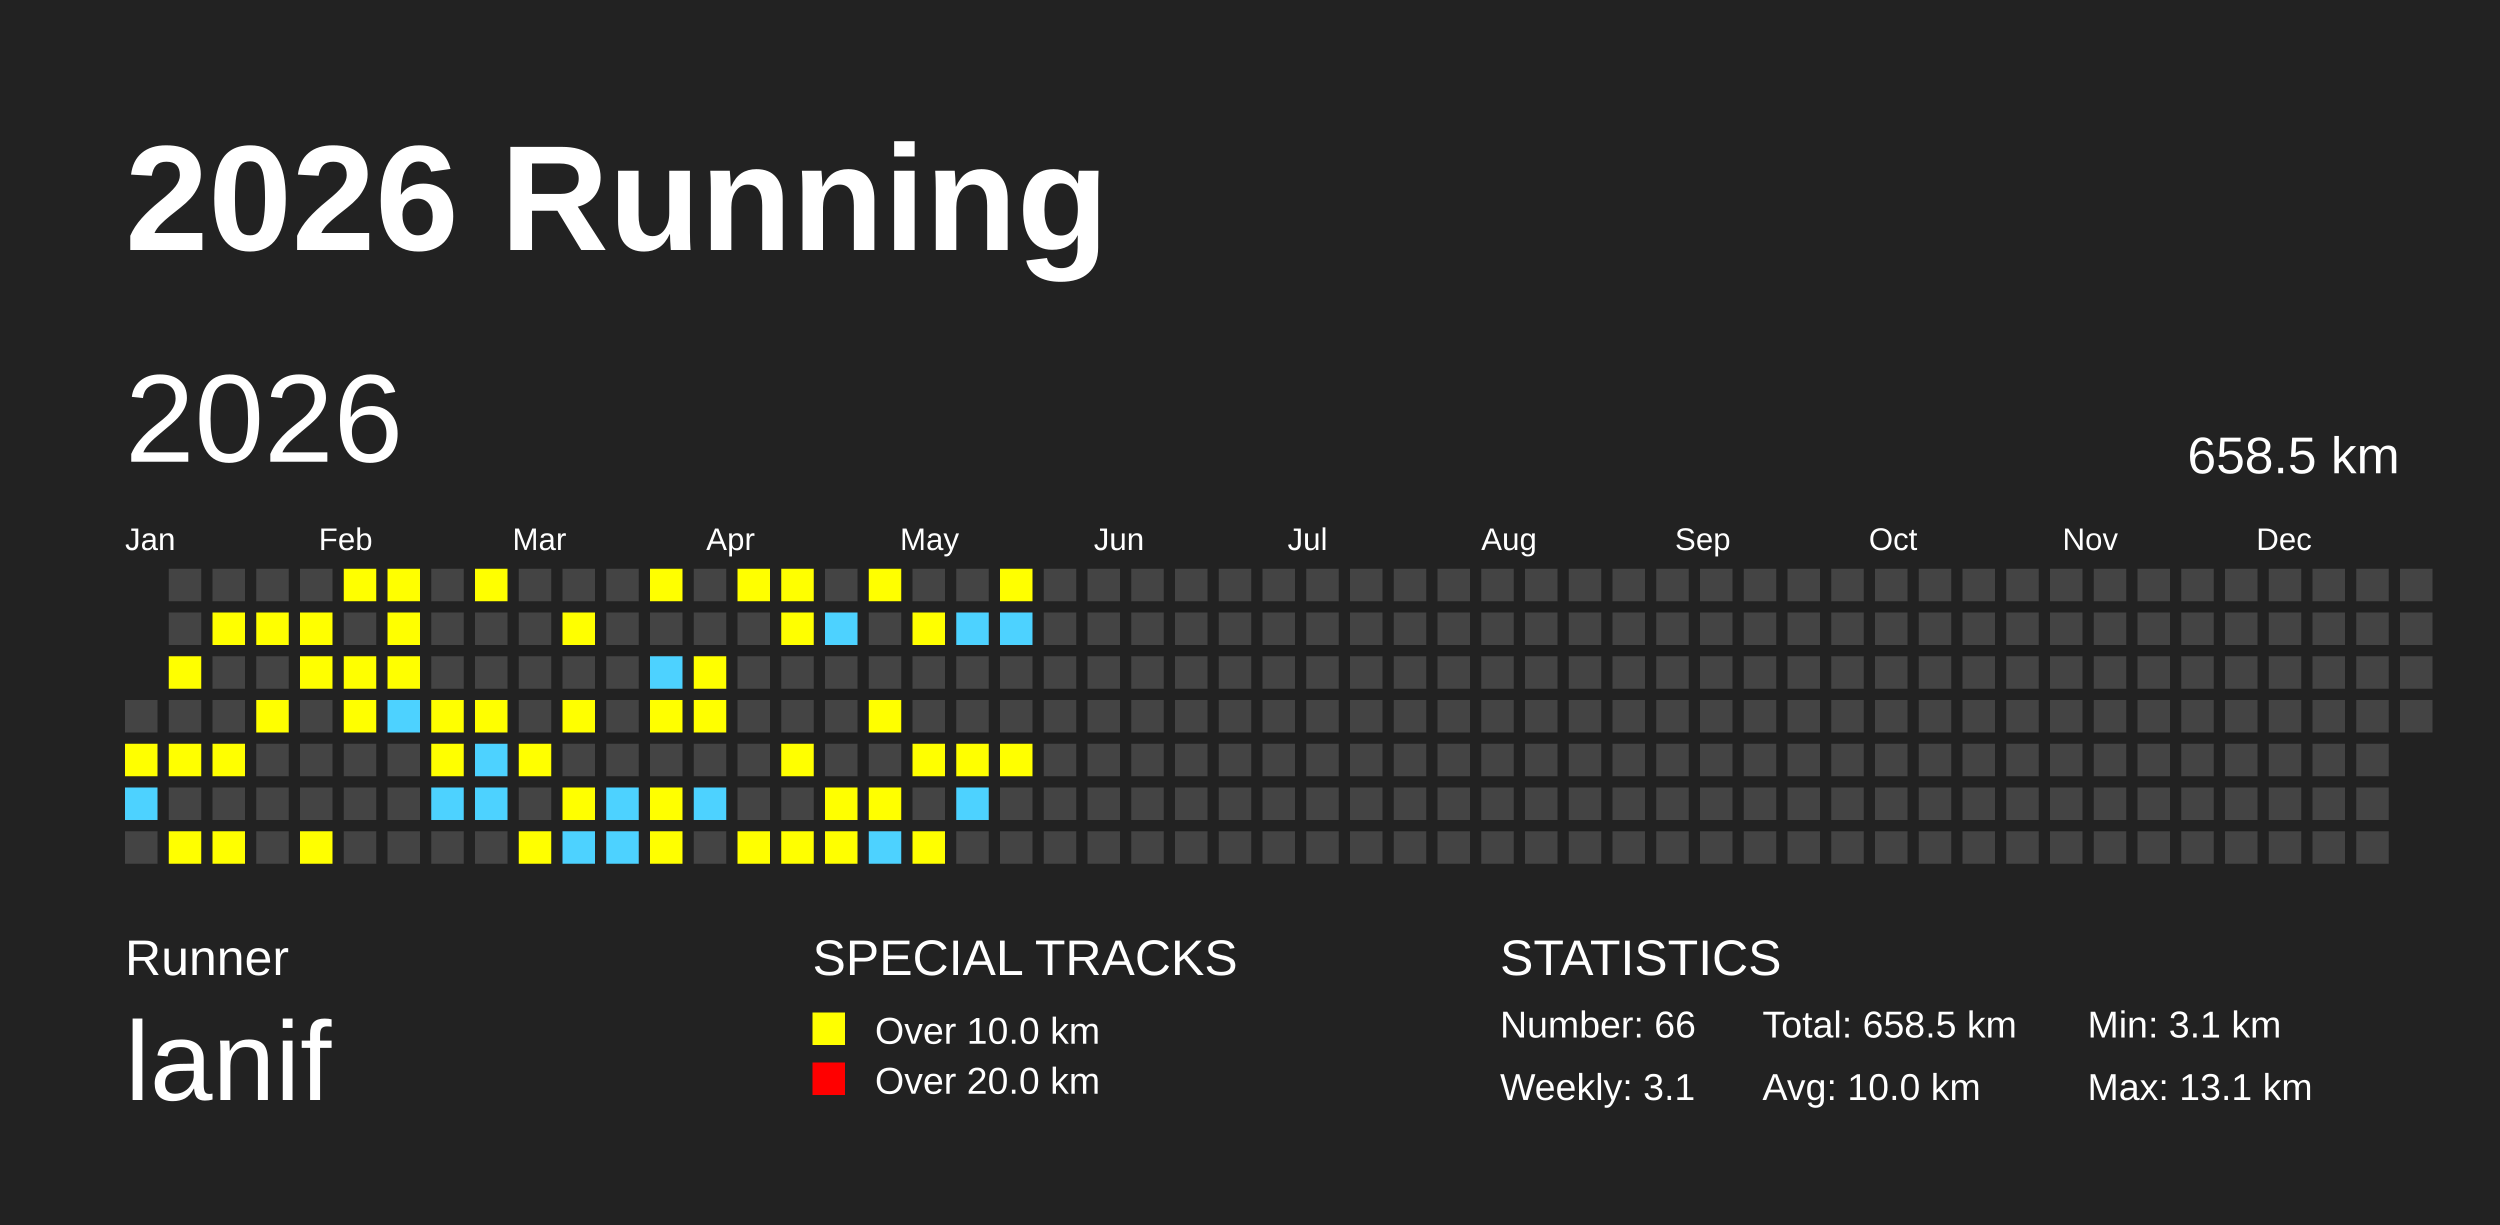
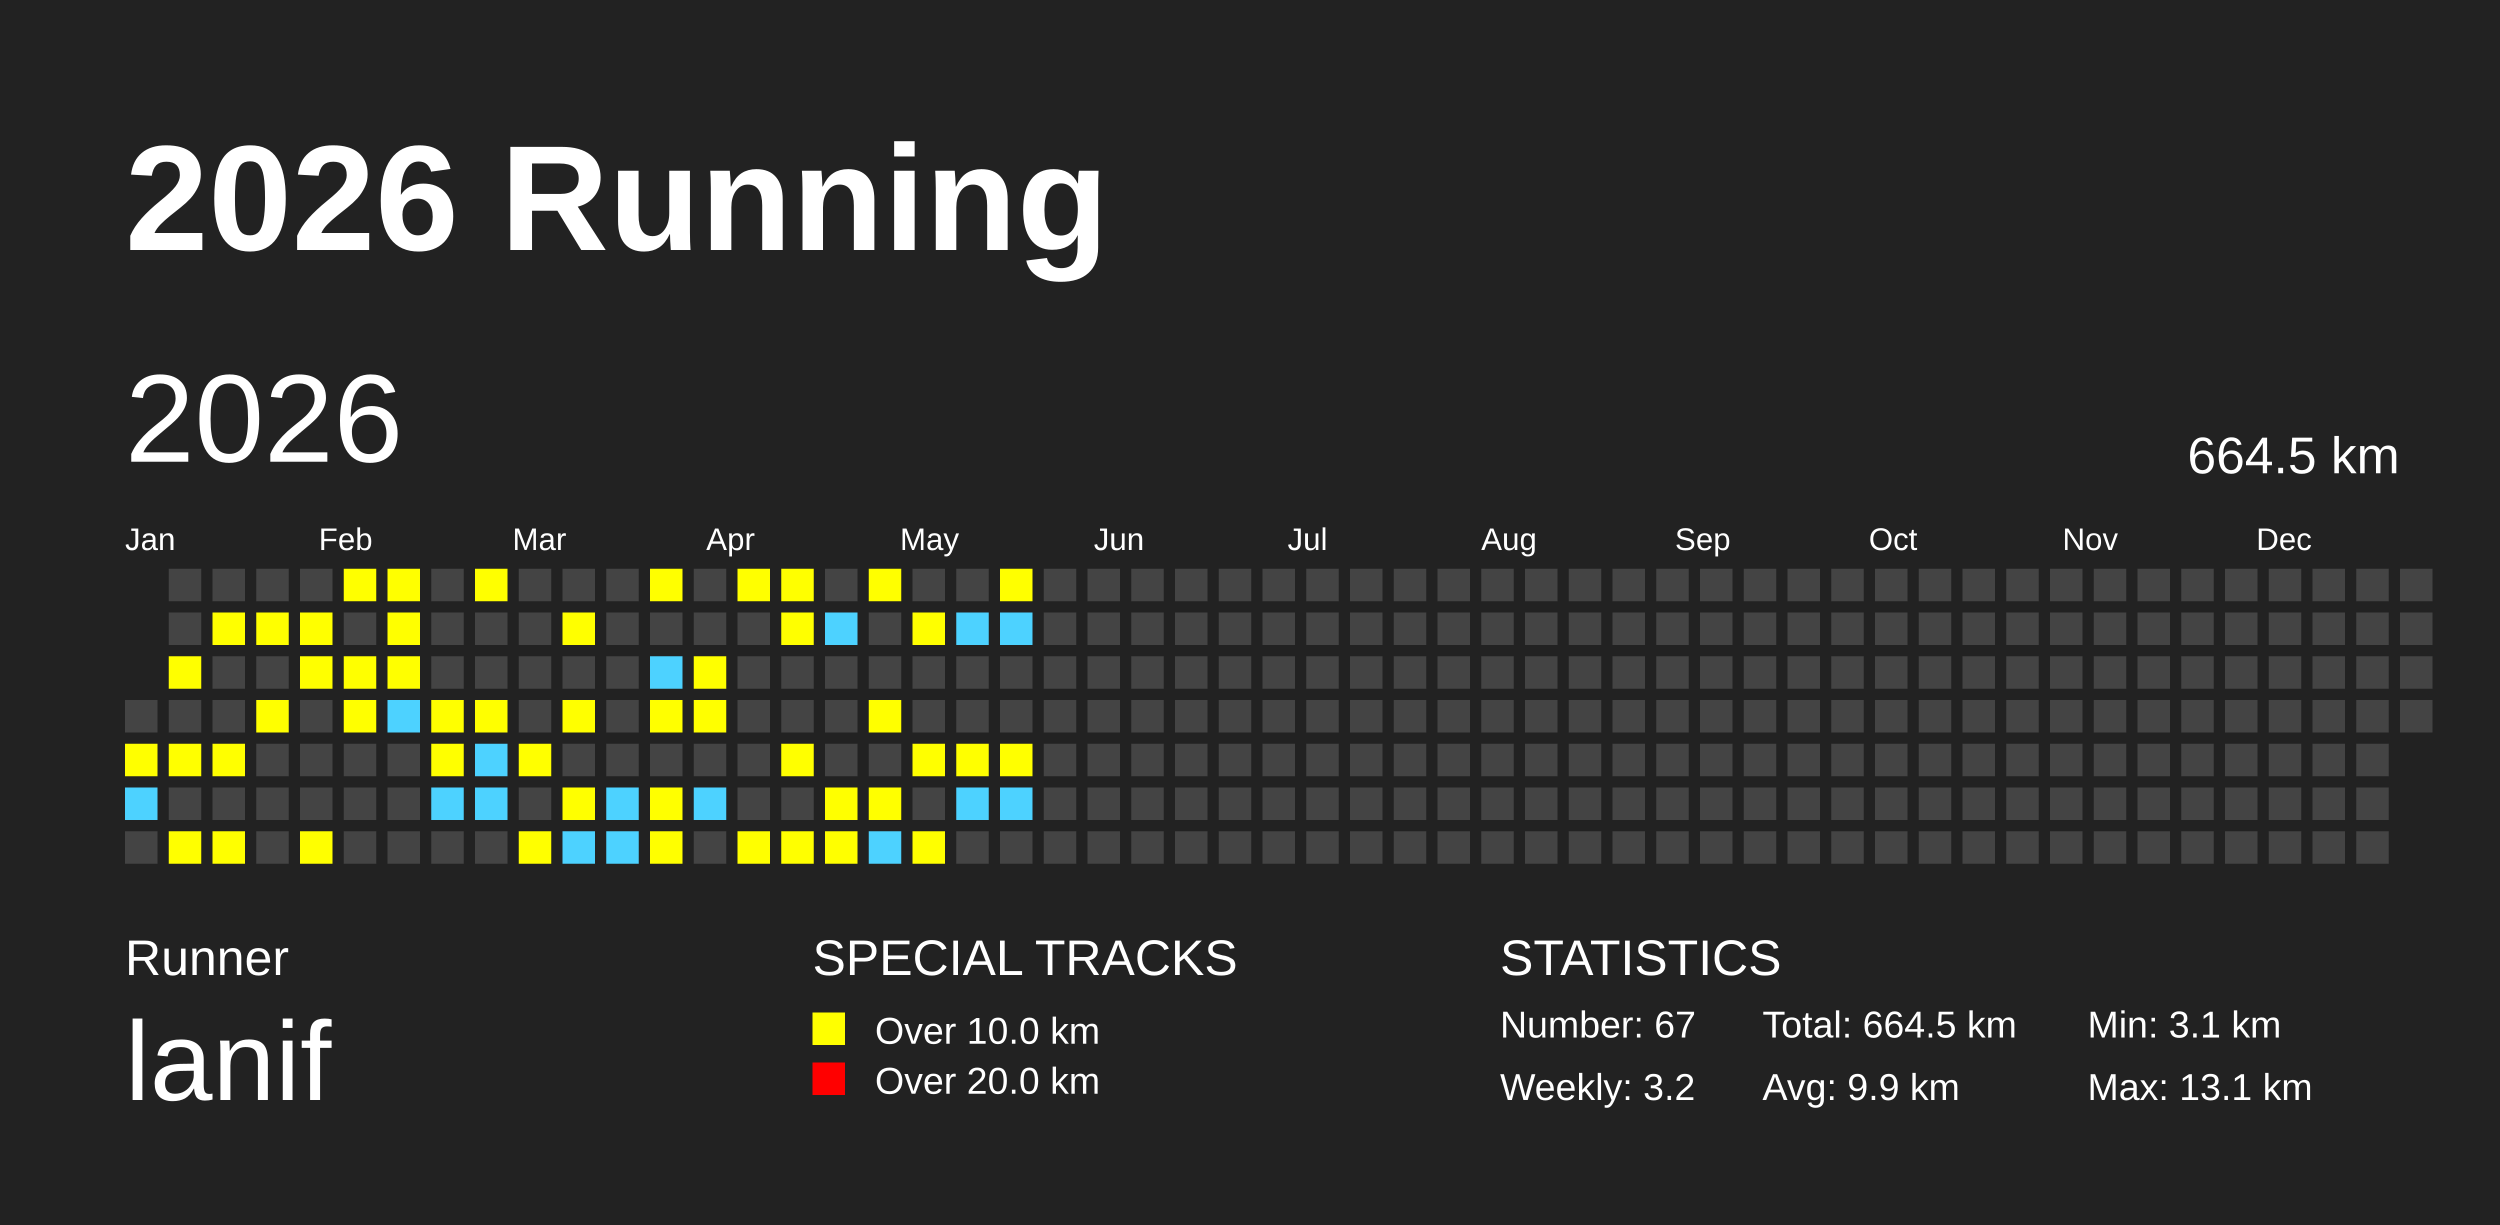
<svg xmlns="http://www.w3.org/2000/svg" baseProfile="full" height="98mm" version="1.1" viewBox="0,0,200,98" width="200mm">
  <defs />
  <rect fill="#222222" height="98" width="200" x="0" y="0" />
  <text fill="#FFFFFF" style="font-size:12px; font-family:Arial; font-weight:bold;" x="10" y="20">2026 Running</text>
  <text fill="#FFFFFF" style="font-size:4px; font-family:Arial" x="10" y="78">Runner</text>
  <text fill="#FFFFFF" style="font-size:9px; font-family:Arial" x="10" y="88">lanif</text>
  <text fill="#FFFFFF" style="font-size:4px; font-family:Arial" x="65" y="78">SPECIAL TRACKS</text>
  <rect fill="yellow" height="2.6" width="2.6" x="65" y="81" />
  <text fill="#FFFFFF" style="font-size:3px; font-family:Arial" x="70" y="83.5">Over 10.0 km</text>
  <rect fill="red" height="2.6" width="2.6" x="65" y="85" />
  <text fill="#FFFFFF" style="font-size:3px; font-family:Arial" x="70" y="87.5">Over 20.0 km</text>
  <text fill="#FFFFFF" style="font-size:4px; font-family:Arial" x="120" y="78">STATISTICS</text>
-   <text fill="#FFFFFF" style="font-size:3px; font-family:Arial" x="120" y="83">Number: 66</text>
-   <text fill="#FFFFFF" style="font-size:3px; font-family:Arial" x="120" y="88">Weekly: 3.1</text>
-   <text fill="#FFFFFF" style="font-size:3px; font-family:Arial" x="141" y="83">Total: 658.5 km</text>
-   <text fill="#FFFFFF" style="font-size:3px; font-family:Arial" x="141" y="88">Avg: 10.0 km</text>
+   <text fill="#FFFFFF" style="font-size:3px; font-family:Arial" x="120" y="83">Number: 67</text>
+   <text fill="#FFFFFF" style="font-size:3px; font-family:Arial" x="120" y="88">Weekly: 3.2</text>
+   <text fill="#FFFFFF" style="font-size:3px; font-family:Arial" x="141" y="83">Total: 664.5 km</text>
+   <text fill="#FFFFFF" style="font-size:3px; font-family:Arial" x="141" y="88">Avg: 9.9 km</text>
  <text fill="#FFFFFF" style="font-size:3px; font-family:Arial" x="167" y="83">Min: 3.1 km</text>
  <text fill="#FFFFFF" style="font-size:3px; font-family:Arial" x="167" y="88">Max: 13.1 km</text>
  <text dominant-baseline="hanging" fill="#FFFFFF" style="font-size:10.0px; font-family:Arial;" x="10" y="30">2026</text>
-   <text dominant-baseline="hanging" fill="#FFFFFF" style="font-size:4.125px; font-family:Arial;" x="175" y="35">658.5 km</text>
+   <text dominant-baseline="hanging" fill="#FFFFFF" style="font-size:4.125px; font-family:Arial;" x="175" y="35">664.5 km</text>
  <text fill="#FFFFFF" style="font-size:2.5px; font-family:Arial" x="10.0" y="44">Jan</text>
  <text fill="#FFFFFF" style="font-size:2.5px; font-family:Arial" x="25.5" y="44">Feb</text>
  <text fill="#FFFFFF" style="font-size:2.5px; font-family:Arial" x="41.0" y="44">Mar</text>
  <text fill="#FFFFFF" style="font-size:2.5px; font-family:Arial" x="56.5" y="44">Apr</text>
  <text fill="#FFFFFF" style="font-size:2.5px; font-family:Arial" x="72.0" y="44">May</text>
  <text fill="#FFFFFF" style="font-size:2.5px; font-family:Arial" x="87.5" y="44">Jun</text>
  <text fill="#FFFFFF" style="font-size:2.5px; font-family:Arial" x="103.0" y="44">Jul</text>
  <text fill="#FFFFFF" style="font-size:2.5px; font-family:Arial" x="118.5" y="44">Aug</text>
  <text fill="#FFFFFF" style="font-size:2.5px; font-family:Arial" x="134.0" y="44">Sep</text>
  <text fill="#FFFFFF" style="font-size:2.5px; font-family:Arial" x="149.5" y="44">Oct</text>
  <text fill="#FFFFFF" style="font-size:2.5px; font-family:Arial" x="165.0" y="44">Nov</text>
  <text fill="#FFFFFF" style="font-size:2.5px; font-family:Arial" x="180.5" y="44">Dec</text>
  <rect fill="#444444" height="2.6" width="2.6" x="10.0" y="56.0" />
  <rect fill="yellow" height="2.6" width="2.6" x="10.0" y="59.5" />
  <rect fill="#4DD2FF" height="2.6" width="2.6" x="10.0" y="63.0" />
  <rect fill="#444444" height="2.6" width="2.6" x="10.0" y="66.5" />
  <rect fill="#444444" height="2.6" width="2.6" x="13.5" y="45.5" />
  <rect fill="#444444" height="2.6" width="2.6" x="13.5" y="49.0" />
  <rect fill="yellow" height="2.6" width="2.6" x="13.5" y="52.5" />
  <rect fill="#444444" height="2.6" width="2.6" x="13.5" y="56.0" />
  <rect fill="yellow" height="2.6" width="2.6" x="13.5" y="59.5" />
  <rect fill="#444444" height="2.6" width="2.6" x="13.5" y="63.0" />
  <rect fill="yellow" height="2.6" width="2.6" x="13.5" y="66.5" />
  <rect fill="#444444" height="2.6" width="2.6" x="17.0" y="45.5" />
  <rect fill="yellow" height="2.6" width="2.6" x="17.0" y="49.0" />
  <rect fill="#444444" height="2.6" width="2.6" x="17.0" y="52.5" />
  <rect fill="#444444" height="2.6" width="2.6" x="17.0" y="56.0" />
  <rect fill="yellow" height="2.6" width="2.6" x="17.0" y="59.5" />
  <rect fill="#444444" height="2.6" width="2.6" x="17.0" y="63.0" />
  <rect fill="yellow" height="2.6" width="2.6" x="17.0" y="66.5" />
  <rect fill="#444444" height="2.6" width="2.6" x="20.5" y="45.5" />
  <rect fill="yellow" height="2.6" width="2.6" x="20.5" y="49.0" />
  <rect fill="#444444" height="2.6" width="2.6" x="20.5" y="52.5" />
  <rect fill="yellow" height="2.6" width="2.6" x="20.5" y="56.0" />
  <rect fill="#444444" height="2.6" width="2.6" x="20.5" y="59.5" />
  <rect fill="#444444" height="2.6" width="2.6" x="20.5" y="63.0" />
  <rect fill="#444444" height="2.6" width="2.6" x="20.5" y="66.5" />
  <rect fill="#444444" height="2.6" width="2.6" x="24.0" y="45.5" />
  <rect fill="yellow" height="2.6" width="2.6" x="24.0" y="49.0" />
  <rect fill="yellow" height="2.6" width="2.6" x="24.0" y="52.5" />
  <rect fill="#444444" height="2.6" width="2.6" x="24.0" y="56.0" />
  <rect fill="#444444" height="2.6" width="2.6" x="24.0" y="59.5" />
  <rect fill="#444444" height="2.6" width="2.6" x="24.0" y="63.0" />
  <rect fill="yellow" height="2.6" width="2.6" x="24.0" y="66.5" />
  <rect fill="yellow" height="2.6" width="2.6" x="27.5" y="45.5" />
  <rect fill="#444444" height="2.6" width="2.6" x="27.5" y="49.0" />
  <rect fill="yellow" height="2.6" width="2.6" x="27.5" y="52.5" />
  <rect fill="yellow" height="2.6" width="2.6" x="27.5" y="56.0" />
  <rect fill="#444444" height="2.6" width="2.6" x="27.5" y="59.5" />
  <rect fill="#444444" height="2.6" width="2.6" x="27.5" y="63.0" />
  <rect fill="#444444" height="2.6" width="2.6" x="27.5" y="66.5" />
  <rect fill="yellow" height="2.6" width="2.6" x="31.0" y="45.5" />
  <rect fill="yellow" height="2.6" width="2.6" x="31.0" y="49.0" />
  <rect fill="yellow" height="2.6" width="2.6" x="31.0" y="52.5" />
  <rect fill="#4DD2FF" height="2.6" width="2.6" x="31.0" y="56.0" />
  <rect fill="#444444" height="2.6" width="2.6" x="31.0" y="59.5" />
  <rect fill="#444444" height="2.6" width="2.6" x="31.0" y="63.0" />
  <rect fill="#444444" height="2.6" width="2.6" x="31.0" y="66.5" />
  <rect fill="#444444" height="2.6" width="2.6" x="34.5" y="45.5" />
  <rect fill="#444444" height="2.6" width="2.6" x="34.5" y="49.0" />
  <rect fill="#444444" height="2.6" width="2.6" x="34.5" y="52.5" />
  <rect fill="yellow" height="2.6" width="2.6" x="34.5" y="56.0" />
  <rect fill="yellow" height="2.6" width="2.6" x="34.5" y="59.5" />
  <rect fill="#4DD2FF" height="2.6" width="2.6" x="34.5" y="63.0" />
  <rect fill="#444444" height="2.6" width="2.6" x="34.5" y="66.5" />
  <rect fill="yellow" height="2.6" width="2.6" x="38.0" y="45.5" />
  <rect fill="#444444" height="2.6" width="2.6" x="38.0" y="49.0" />
  <rect fill="#444444" height="2.6" width="2.6" x="38.0" y="52.5" />
  <rect fill="yellow" height="2.6" width="2.6" x="38.0" y="56.0" />
  <rect fill="#4DD2FF" height="2.6" width="2.6" x="38.0" y="59.5" />
  <rect fill="#4DD2FF" height="2.6" width="2.6" x="38.0" y="63.0" />
  <rect fill="#444444" height="2.6" width="2.6" x="38.0" y="66.5" />
  <rect fill="#444444" height="2.6" width="2.6" x="41.5" y="45.5" />
  <rect fill="#444444" height="2.6" width="2.6" x="41.5" y="49.0" />
  <rect fill="#444444" height="2.6" width="2.6" x="41.5" y="52.5" />
  <rect fill="#444444" height="2.6" width="2.6" x="41.5" y="56.0" />
  <rect fill="yellow" height="2.6" width="2.6" x="41.5" y="59.5" />
  <rect fill="#444444" height="2.6" width="2.6" x="41.5" y="63.0" />
  <rect fill="yellow" height="2.6" width="2.6" x="41.5" y="66.5" />
  <rect fill="#444444" height="2.6" width="2.6" x="45.0" y="45.5" />
  <rect fill="yellow" height="2.6" width="2.6" x="45.0" y="49.0" />
  <rect fill="#444444" height="2.6" width="2.6" x="45.0" y="52.5" />
  <rect fill="yellow" height="2.6" width="2.6" x="45.0" y="56.0" />
  <rect fill="#444444" height="2.6" width="2.6" x="45.0" y="59.5" />
  <rect fill="yellow" height="2.6" width="2.6" x="45.0" y="63.0" />
  <rect fill="#4DD2FF" height="2.6" width="2.6" x="45.0" y="66.5" />
  <rect fill="#444444" height="2.6" width="2.6" x="48.5" y="45.5" />
  <rect fill="#444444" height="2.6" width="2.6" x="48.5" y="49.0" />
  <rect fill="#444444" height="2.6" width="2.6" x="48.5" y="52.5" />
  <rect fill="#444444" height="2.6" width="2.6" x="48.5" y="56.0" />
  <rect fill="#444444" height="2.6" width="2.6" x="48.5" y="59.5" />
  <rect fill="#4DD2FF" height="2.6" width="2.6" x="48.5" y="63.0" />
  <rect fill="#4DD2FF" height="2.6" width="2.6" x="48.5" y="66.5" />
  <rect fill="yellow" height="2.6" width="2.6" x="52.0" y="45.5" />
  <rect fill="#444444" height="2.6" width="2.6" x="52.0" y="49.0" />
  <rect fill="#4DD2FF" height="2.6" width="2.6" x="52.0" y="52.5" />
  <rect fill="yellow" height="2.6" width="2.6" x="52.0" y="56.0" />
  <rect fill="#444444" height="2.6" width="2.6" x="52.0" y="59.5" />
  <rect fill="yellow" height="2.6" width="2.6" x="52.0" y="63.0" />
  <rect fill="yellow" height="2.6" width="2.6" x="52.0" y="66.5" />
  <rect fill="#444444" height="2.6" width="2.6" x="55.5" y="45.5" />
  <rect fill="#444444" height="2.6" width="2.6" x="55.5" y="49.0" />
  <rect fill="yellow" height="2.6" width="2.6" x="55.5" y="52.5" />
  <rect fill="yellow" height="2.6" width="2.6" x="55.5" y="56.0" />
  <rect fill="#444444" height="2.6" width="2.6" x="55.5" y="59.5" />
  <rect fill="#4DD2FF" height="2.6" width="2.6" x="55.5" y="63.0" />
  <rect fill="#444444" height="2.6" width="2.6" x="55.5" y="66.5" />
  <rect fill="yellow" height="2.6" width="2.6" x="59.0" y="45.5" />
  <rect fill="#444444" height="2.6" width="2.6" x="59.0" y="49.0" />
  <rect fill="#444444" height="2.6" width="2.6" x="59.0" y="52.5" />
  <rect fill="#444444" height="2.6" width="2.6" x="59.0" y="56.0" />
  <rect fill="#444444" height="2.6" width="2.6" x="59.0" y="59.5" />
  <rect fill="#444444" height="2.6" width="2.6" x="59.0" y="63.0" />
  <rect fill="yellow" height="2.6" width="2.6" x="59.0" y="66.5" />
  <rect fill="yellow" height="2.6" width="2.6" x="62.5" y="45.5" />
  <rect fill="yellow" height="2.6" width="2.6" x="62.5" y="49.0" />
  <rect fill="#444444" height="2.6" width="2.6" x="62.5" y="52.5" />
  <rect fill="#444444" height="2.6" width="2.6" x="62.5" y="56.0" />
  <rect fill="yellow" height="2.6" width="2.6" x="62.5" y="59.5" />
  <rect fill="#444444" height="2.6" width="2.6" x="62.5" y="63.0" />
  <rect fill="yellow" height="2.6" width="2.6" x="62.5" y="66.5" />
  <rect fill="#444444" height="2.6" width="2.6" x="66.0" y="45.5" />
  <rect fill="#4DD2FF" height="2.6" width="2.6" x="66.0" y="49.0" />
  <rect fill="#444444" height="2.6" width="2.6" x="66.0" y="52.5" />
  <rect fill="#444444" height="2.6" width="2.6" x="66.0" y="56.0" />
  <rect fill="#444444" height="2.6" width="2.6" x="66.0" y="59.5" />
  <rect fill="yellow" height="2.6" width="2.6" x="66.0" y="63.0" />
  <rect fill="yellow" height="2.6" width="2.6" x="66.0" y="66.5" />
  <rect fill="yellow" height="2.6" width="2.6" x="69.5" y="45.5" />
  <rect fill="#444444" height="2.6" width="2.6" x="69.5" y="49.0" />
  <rect fill="#444444" height="2.6" width="2.6" x="69.5" y="52.5" />
  <rect fill="yellow" height="2.6" width="2.6" x="69.5" y="56.0" />
  <rect fill="#444444" height="2.6" width="2.6" x="69.5" y="59.5" />
  <rect fill="yellow" height="2.6" width="2.6" x="69.5" y="63.0" />
  <rect fill="#4DD2FF" height="2.6" width="2.6" x="69.5" y="66.5" />
  <rect fill="#444444" height="2.6" width="2.6" x="73.0" y="45.5" />
  <rect fill="yellow" height="2.6" width="2.6" x="73.0" y="49.0" />
  <rect fill="#444444" height="2.6" width="2.6" x="73.0" y="52.5" />
  <rect fill="#444444" height="2.6" width="2.6" x="73.0" y="56.0" />
  <rect fill="yellow" height="2.6" width="2.6" x="73.0" y="59.5" />
  <rect fill="#444444" height="2.6" width="2.6" x="73.0" y="63.0" />
  <rect fill="yellow" height="2.6" width="2.6" x="73.0" y="66.5" />
  <rect fill="#444444" height="2.6" width="2.6" x="76.5" y="45.5" />
  <rect fill="#4DD2FF" height="2.6" width="2.6" x="76.5" y="49.0" />
  <rect fill="#444444" height="2.6" width="2.6" x="76.5" y="52.5" />
  <rect fill="#444444" height="2.6" width="2.6" x="76.5" y="56.0" />
  <rect fill="yellow" height="2.6" width="2.6" x="76.5" y="59.5" />
  <rect fill="#4DD2FF" height="2.6" width="2.6" x="76.5" y="63.0" />
  <rect fill="#444444" height="2.6" width="2.6" x="76.5" y="66.5" />
  <rect fill="yellow" height="2.6" width="2.6" x="80.0" y="45.5" />
  <rect fill="#4DD2FF" height="2.6" width="2.6" x="80.0" y="49.0" />
  <rect fill="#444444" height="2.6" width="2.6" x="80.0" y="52.5" />
  <rect fill="#444444" height="2.6" width="2.6" x="80.0" y="56.0" />
  <rect fill="yellow" height="2.6" width="2.6" x="80.0" y="59.5" />
-   <rect fill="#444444" height="2.6" width="2.6" x="80.0" y="63.0" />
+   <rect fill="#4DD2FF" height="2.6" width="2.6" x="80.0" y="63.0" />
  <rect fill="#444444" height="2.6" width="2.6" x="80.0" y="66.5" />
  <rect fill="#444444" height="2.6" width="2.6" x="83.5" y="45.5" />
  <rect fill="#444444" height="2.6" width="2.6" x="83.5" y="49.0" />
  <rect fill="#444444" height="2.6" width="2.6" x="83.5" y="52.5" />
  <rect fill="#444444" height="2.6" width="2.6" x="83.5" y="56.0" />
  <rect fill="#444444" height="2.6" width="2.6" x="83.5" y="59.5" />
  <rect fill="#444444" height="2.6" width="2.6" x="83.5" y="63.0" />
  <rect fill="#444444" height="2.6" width="2.6" x="83.5" y="66.5" />
  <rect fill="#444444" height="2.6" width="2.6" x="87.0" y="45.5" />
  <rect fill="#444444" height="2.6" width="2.6" x="87.0" y="49.0" />
  <rect fill="#444444" height="2.6" width="2.6" x="87.0" y="52.5" />
  <rect fill="#444444" height="2.6" width="2.6" x="87.0" y="56.0" />
  <rect fill="#444444" height="2.6" width="2.6" x="87.0" y="59.5" />
  <rect fill="#444444" height="2.6" width="2.6" x="87.0" y="63.0" />
  <rect fill="#444444" height="2.6" width="2.6" x="87.0" y="66.5" />
  <rect fill="#444444" height="2.6" width="2.6" x="90.5" y="45.5" />
  <rect fill="#444444" height="2.6" width="2.6" x="90.5" y="49.0" />
  <rect fill="#444444" height="2.6" width="2.6" x="90.5" y="52.5" />
  <rect fill="#444444" height="2.6" width="2.6" x="90.5" y="56.0" />
  <rect fill="#444444" height="2.6" width="2.6" x="90.5" y="59.5" />
  <rect fill="#444444" height="2.6" width="2.6" x="90.5" y="63.0" />
  <rect fill="#444444" height="2.6" width="2.6" x="90.5" y="66.5" />
  <rect fill="#444444" height="2.6" width="2.6" x="94.0" y="45.5" />
  <rect fill="#444444" height="2.6" width="2.6" x="94.0" y="49.0" />
  <rect fill="#444444" height="2.6" width="2.6" x="94.0" y="52.5" />
  <rect fill="#444444" height="2.6" width="2.6" x="94.0" y="56.0" />
  <rect fill="#444444" height="2.6" width="2.6" x="94.0" y="59.5" />
  <rect fill="#444444" height="2.6" width="2.6" x="94.0" y="63.0" />
  <rect fill="#444444" height="2.6" width="2.6" x="94.0" y="66.5" />
  <rect fill="#444444" height="2.6" width="2.6" x="97.5" y="45.5" />
  <rect fill="#444444" height="2.6" width="2.6" x="97.5" y="49.0" />
  <rect fill="#444444" height="2.6" width="2.6" x="97.5" y="52.5" />
  <rect fill="#444444" height="2.6" width="2.6" x="97.5" y="56.0" />
  <rect fill="#444444" height="2.6" width="2.6" x="97.5" y="59.5" />
  <rect fill="#444444" height="2.6" width="2.6" x="97.5" y="63.0" />
  <rect fill="#444444" height="2.6" width="2.6" x="97.5" y="66.5" />
  <rect fill="#444444" height="2.6" width="2.6" x="101.0" y="45.5" />
  <rect fill="#444444" height="2.6" width="2.6" x="101.0" y="49.0" />
  <rect fill="#444444" height="2.6" width="2.6" x="101.0" y="52.5" />
  <rect fill="#444444" height="2.6" width="2.6" x="101.0" y="56.0" />
  <rect fill="#444444" height="2.6" width="2.6" x="101.0" y="59.5" />
  <rect fill="#444444" height="2.6" width="2.6" x="101.0" y="63.0" />
  <rect fill="#444444" height="2.6" width="2.6" x="101.0" y="66.5" />
  <rect fill="#444444" height="2.6" width="2.6" x="104.5" y="45.5" />
  <rect fill="#444444" height="2.6" width="2.6" x="104.5" y="49.0" />
  <rect fill="#444444" height="2.6" width="2.6" x="104.5" y="52.5" />
  <rect fill="#444444" height="2.6" width="2.6" x="104.5" y="56.0" />
  <rect fill="#444444" height="2.6" width="2.6" x="104.5" y="59.5" />
  <rect fill="#444444" height="2.6" width="2.6" x="104.5" y="63.0" />
  <rect fill="#444444" height="2.6" width="2.6" x="104.5" y="66.5" />
  <rect fill="#444444" height="2.6" width="2.6" x="108.0" y="45.5" />
  <rect fill="#444444" height="2.6" width="2.6" x="108.0" y="49.0" />
  <rect fill="#444444" height="2.6" width="2.6" x="108.0" y="52.5" />
  <rect fill="#444444" height="2.6" width="2.6" x="108.0" y="56.0" />
  <rect fill="#444444" height="2.6" width="2.6" x="108.0" y="59.5" />
  <rect fill="#444444" height="2.6" width="2.6" x="108.0" y="63.0" />
  <rect fill="#444444" height="2.6" width="2.6" x="108.0" y="66.5" />
  <rect fill="#444444" height="2.6" width="2.6" x="111.5" y="45.5" />
  <rect fill="#444444" height="2.6" width="2.6" x="111.5" y="49.0" />
  <rect fill="#444444" height="2.6" width="2.6" x="111.5" y="52.5" />
  <rect fill="#444444" height="2.6" width="2.6" x="111.5" y="56.0" />
  <rect fill="#444444" height="2.6" width="2.6" x="111.5" y="59.5" />
  <rect fill="#444444" height="2.6" width="2.6" x="111.5" y="63.0" />
  <rect fill="#444444" height="2.6" width="2.6" x="111.5" y="66.5" />
  <rect fill="#444444" height="2.6" width="2.6" x="115.0" y="45.5" />
  <rect fill="#444444" height="2.6" width="2.6" x="115.0" y="49.0" />
  <rect fill="#444444" height="2.6" width="2.6" x="115.0" y="52.5" />
  <rect fill="#444444" height="2.6" width="2.6" x="115.0" y="56.0" />
  <rect fill="#444444" height="2.6" width="2.6" x="115.0" y="59.5" />
  <rect fill="#444444" height="2.6" width="2.6" x="115.0" y="63.0" />
  <rect fill="#444444" height="2.6" width="2.6" x="115.0" y="66.5" />
  <rect fill="#444444" height="2.6" width="2.6" x="118.5" y="45.5" />
  <rect fill="#444444" height="2.6" width="2.6" x="118.5" y="49.0" />
  <rect fill="#444444" height="2.6" width="2.6" x="118.5" y="52.5" />
  <rect fill="#444444" height="2.6" width="2.6" x="118.5" y="56.0" />
  <rect fill="#444444" height="2.6" width="2.6" x="118.5" y="59.5" />
  <rect fill="#444444" height="2.6" width="2.6" x="118.5" y="63.0" />
  <rect fill="#444444" height="2.6" width="2.6" x="118.5" y="66.5" />
  <rect fill="#444444" height="2.6" width="2.6" x="122.0" y="45.5" />
  <rect fill="#444444" height="2.6" width="2.6" x="122.0" y="49.0" />
  <rect fill="#444444" height="2.6" width="2.6" x="122.0" y="52.5" />
  <rect fill="#444444" height="2.6" width="2.6" x="122.0" y="56.0" />
  <rect fill="#444444" height="2.6" width="2.6" x="122.0" y="59.5" />
  <rect fill="#444444" height="2.6" width="2.6" x="122.0" y="63.0" />
  <rect fill="#444444" height="2.6" width="2.6" x="122.0" y="66.5" />
  <rect fill="#444444" height="2.6" width="2.6" x="125.5" y="45.5" />
  <rect fill="#444444" height="2.6" width="2.6" x="125.5" y="49.0" />
  <rect fill="#444444" height="2.6" width="2.6" x="125.5" y="52.5" />
  <rect fill="#444444" height="2.6" width="2.6" x="125.5" y="56.0" />
  <rect fill="#444444" height="2.6" width="2.6" x="125.5" y="59.5" />
  <rect fill="#444444" height="2.6" width="2.6" x="125.5" y="63.0" />
  <rect fill="#444444" height="2.6" width="2.6" x="125.5" y="66.5" />
  <rect fill="#444444" height="2.6" width="2.6" x="129.0" y="45.5" />
  <rect fill="#444444" height="2.6" width="2.6" x="129.0" y="49.0" />
  <rect fill="#444444" height="2.6" width="2.6" x="129.0" y="52.5" />
  <rect fill="#444444" height="2.6" width="2.6" x="129.0" y="56.0" />
  <rect fill="#444444" height="2.6" width="2.6" x="129.0" y="59.5" />
  <rect fill="#444444" height="2.6" width="2.6" x="129.0" y="63.0" />
  <rect fill="#444444" height="2.6" width="2.6" x="129.0" y="66.5" />
  <rect fill="#444444" height="2.6" width="2.6" x="132.5" y="45.5" />
  <rect fill="#444444" height="2.6" width="2.6" x="132.5" y="49.0" />
  <rect fill="#444444" height="2.6" width="2.6" x="132.5" y="52.5" />
  <rect fill="#444444" height="2.6" width="2.6" x="132.5" y="56.0" />
  <rect fill="#444444" height="2.6" width="2.6" x="132.5" y="59.5" />
  <rect fill="#444444" height="2.6" width="2.6" x="132.5" y="63.0" />
  <rect fill="#444444" height="2.6" width="2.6" x="132.5" y="66.5" />
  <rect fill="#444444" height="2.6" width="2.6" x="136.0" y="45.5" />
  <rect fill="#444444" height="2.6" width="2.6" x="136.0" y="49.0" />
  <rect fill="#444444" height="2.6" width="2.6" x="136.0" y="52.5" />
  <rect fill="#444444" height="2.6" width="2.6" x="136.0" y="56.0" />
  <rect fill="#444444" height="2.6" width="2.6" x="136.0" y="59.5" />
  <rect fill="#444444" height="2.6" width="2.6" x="136.0" y="63.0" />
  <rect fill="#444444" height="2.6" width="2.6" x="136.0" y="66.5" />
  <rect fill="#444444" height="2.6" width="2.6" x="139.5" y="45.5" />
  <rect fill="#444444" height="2.6" width="2.6" x="139.5" y="49.0" />
  <rect fill="#444444" height="2.6" width="2.6" x="139.5" y="52.5" />
  <rect fill="#444444" height="2.6" width="2.6" x="139.5" y="56.0" />
  <rect fill="#444444" height="2.6" width="2.6" x="139.5" y="59.5" />
  <rect fill="#444444" height="2.6" width="2.6" x="139.5" y="63.0" />
  <rect fill="#444444" height="2.6" width="2.6" x="139.5" y="66.5" />
  <rect fill="#444444" height="2.6" width="2.6" x="143.0" y="45.5" />
  <rect fill="#444444" height="2.6" width="2.6" x="143.0" y="49.0" />
  <rect fill="#444444" height="2.6" width="2.6" x="143.0" y="52.5" />
  <rect fill="#444444" height="2.6" width="2.6" x="143.0" y="56.0" />
  <rect fill="#444444" height="2.6" width="2.6" x="143.0" y="59.5" />
  <rect fill="#444444" height="2.6" width="2.6" x="143.0" y="63.0" />
  <rect fill="#444444" height="2.6" width="2.6" x="143.0" y="66.5" />
  <rect fill="#444444" height="2.6" width="2.6" x="146.5" y="45.5" />
  <rect fill="#444444" height="2.6" width="2.6" x="146.5" y="49.0" />
  <rect fill="#444444" height="2.6" width="2.6" x="146.5" y="52.5" />
  <rect fill="#444444" height="2.6" width="2.6" x="146.5" y="56.0" />
  <rect fill="#444444" height="2.6" width="2.6" x="146.5" y="59.5" />
  <rect fill="#444444" height="2.6" width="2.6" x="146.5" y="63.0" />
  <rect fill="#444444" height="2.6" width="2.6" x="146.5" y="66.5" />
  <rect fill="#444444" height="2.6" width="2.6" x="150.0" y="45.5" />
  <rect fill="#444444" height="2.6" width="2.6" x="150.0" y="49.0" />
  <rect fill="#444444" height="2.6" width="2.6" x="150.0" y="52.5" />
  <rect fill="#444444" height="2.6" width="2.6" x="150.0" y="56.0" />
  <rect fill="#444444" height="2.6" width="2.6" x="150.0" y="59.5" />
  <rect fill="#444444" height="2.6" width="2.6" x="150.0" y="63.0" />
  <rect fill="#444444" height="2.6" width="2.6" x="150.0" y="66.5" />
  <rect fill="#444444" height="2.6" width="2.6" x="153.5" y="45.5" />
  <rect fill="#444444" height="2.6" width="2.6" x="153.5" y="49.0" />
  <rect fill="#444444" height="2.6" width="2.6" x="153.5" y="52.5" />
  <rect fill="#444444" height="2.6" width="2.6" x="153.5" y="56.0" />
  <rect fill="#444444" height="2.6" width="2.6" x="153.5" y="59.5" />
  <rect fill="#444444" height="2.6" width="2.6" x="153.5" y="63.0" />
  <rect fill="#444444" height="2.6" width="2.6" x="153.5" y="66.5" />
  <rect fill="#444444" height="2.6" width="2.6" x="157.0" y="45.5" />
  <rect fill="#444444" height="2.6" width="2.6" x="157.0" y="49.0" />
  <rect fill="#444444" height="2.6" width="2.6" x="157.0" y="52.5" />
  <rect fill="#444444" height="2.6" width="2.6" x="157.0" y="56.0" />
  <rect fill="#444444" height="2.6" width="2.6" x="157.0" y="59.5" />
  <rect fill="#444444" height="2.6" width="2.6" x="157.0" y="63.0" />
  <rect fill="#444444" height="2.6" width="2.6" x="157.0" y="66.5" />
  <rect fill="#444444" height="2.6" width="2.6" x="160.5" y="45.5" />
  <rect fill="#444444" height="2.6" width="2.6" x="160.5" y="49.0" />
  <rect fill="#444444" height="2.6" width="2.6" x="160.5" y="52.5" />
  <rect fill="#444444" height="2.6" width="2.6" x="160.5" y="56.0" />
  <rect fill="#444444" height="2.6" width="2.6" x="160.5" y="59.5" />
  <rect fill="#444444" height="2.6" width="2.6" x="160.5" y="63.0" />
  <rect fill="#444444" height="2.6" width="2.6" x="160.5" y="66.5" />
  <rect fill="#444444" height="2.6" width="2.6" x="164.0" y="45.5" />
  <rect fill="#444444" height="2.6" width="2.6" x="164.0" y="49.0" />
  <rect fill="#444444" height="2.6" width="2.6" x="164.0" y="52.5" />
  <rect fill="#444444" height="2.6" width="2.6" x="164.0" y="56.0" />
  <rect fill="#444444" height="2.6" width="2.6" x="164.0" y="59.5" />
  <rect fill="#444444" height="2.6" width="2.6" x="164.0" y="63.0" />
  <rect fill="#444444" height="2.6" width="2.6" x="164.0" y="66.5" />
  <rect fill="#444444" height="2.6" width="2.6" x="167.5" y="45.5" />
  <rect fill="#444444" height="2.6" width="2.6" x="167.5" y="49.0" />
  <rect fill="#444444" height="2.6" width="2.6" x="167.5" y="52.5" />
  <rect fill="#444444" height="2.6" width="2.6" x="167.5" y="56.0" />
  <rect fill="#444444" height="2.6" width="2.6" x="167.5" y="59.5" />
  <rect fill="#444444" height="2.6" width="2.6" x="167.5" y="63.0" />
  <rect fill="#444444" height="2.6" width="2.6" x="167.5" y="66.5" />
  <rect fill="#444444" height="2.6" width="2.6" x="171.0" y="45.5" />
  <rect fill="#444444" height="2.6" width="2.6" x="171.0" y="49.0" />
  <rect fill="#444444" height="2.6" width="2.6" x="171.0" y="52.5" />
  <rect fill="#444444" height="2.6" width="2.6" x="171.0" y="56.0" />
  <rect fill="#444444" height="2.6" width="2.6" x="171.0" y="59.5" />
  <rect fill="#444444" height="2.6" width="2.6" x="171.0" y="63.0" />
  <rect fill="#444444" height="2.6" width="2.6" x="171.0" y="66.5" />
  <rect fill="#444444" height="2.6" width="2.6" x="174.5" y="45.5" />
  <rect fill="#444444" height="2.6" width="2.6" x="174.5" y="49.0" />
  <rect fill="#444444" height="2.6" width="2.6" x="174.5" y="52.5" />
  <rect fill="#444444" height="2.6" width="2.6" x="174.5" y="56.0" />
  <rect fill="#444444" height="2.6" width="2.6" x="174.5" y="59.5" />
  <rect fill="#444444" height="2.6" width="2.6" x="174.5" y="63.0" />
  <rect fill="#444444" height="2.6" width="2.6" x="174.5" y="66.5" />
  <rect fill="#444444" height="2.6" width="2.6" x="178.0" y="45.5" />
  <rect fill="#444444" height="2.6" width="2.6" x="178.0" y="49.0" />
  <rect fill="#444444" height="2.6" width="2.6" x="178.0" y="52.5" />
  <rect fill="#444444" height="2.6" width="2.6" x="178.0" y="56.0" />
  <rect fill="#444444" height="2.6" width="2.6" x="178.0" y="59.5" />
  <rect fill="#444444" height="2.6" width="2.6" x="178.0" y="63.0" />
  <rect fill="#444444" height="2.6" width="2.6" x="178.0" y="66.5" />
  <rect fill="#444444" height="2.6" width="2.6" x="181.5" y="45.5" />
  <rect fill="#444444" height="2.6" width="2.6" x="181.5" y="49.0" />
  <rect fill="#444444" height="2.6" width="2.6" x="181.5" y="52.5" />
  <rect fill="#444444" height="2.6" width="2.6" x="181.5" y="56.0" />
  <rect fill="#444444" height="2.6" width="2.6" x="181.5" y="59.5" />
  <rect fill="#444444" height="2.6" width="2.6" x="181.5" y="63.0" />
  <rect fill="#444444" height="2.6" width="2.6" x="181.5" y="66.5" />
  <rect fill="#444444" height="2.6" width="2.6" x="185.0" y="45.5" />
  <rect fill="#444444" height="2.6" width="2.6" x="185.0" y="49.0" />
  <rect fill="#444444" height="2.6" width="2.6" x="185.0" y="52.5" />
  <rect fill="#444444" height="2.6" width="2.6" x="185.0" y="56.0" />
  <rect fill="#444444" height="2.6" width="2.6" x="185.0" y="59.5" />
  <rect fill="#444444" height="2.6" width="2.6" x="185.0" y="63.0" />
  <rect fill="#444444" height="2.6" width="2.6" x="185.0" y="66.5" />
  <rect fill="#444444" height="2.6" width="2.6" x="188.5" y="45.5" />
  <rect fill="#444444" height="2.6" width="2.6" x="188.5" y="49.0" />
  <rect fill="#444444" height="2.6" width="2.6" x="188.5" y="52.5" />
  <rect fill="#444444" height="2.6" width="2.6" x="188.5" y="56.0" />
  <rect fill="#444444" height="2.6" width="2.6" x="188.5" y="59.5" />
  <rect fill="#444444" height="2.6" width="2.6" x="188.5" y="63.0" />
  <rect fill="#444444" height="2.6" width="2.6" x="188.5" y="66.5" />
  <rect fill="#444444" height="2.6" width="2.6" x="192.0" y="45.5" />
  <rect fill="#444444" height="2.6" width="2.6" x="192.0" y="49.0" />
  <rect fill="#444444" height="2.6" width="2.6" x="192.0" y="52.5" />
  <rect fill="#444444" height="2.6" width="2.6" x="192.0" y="56.0" />
</svg>
